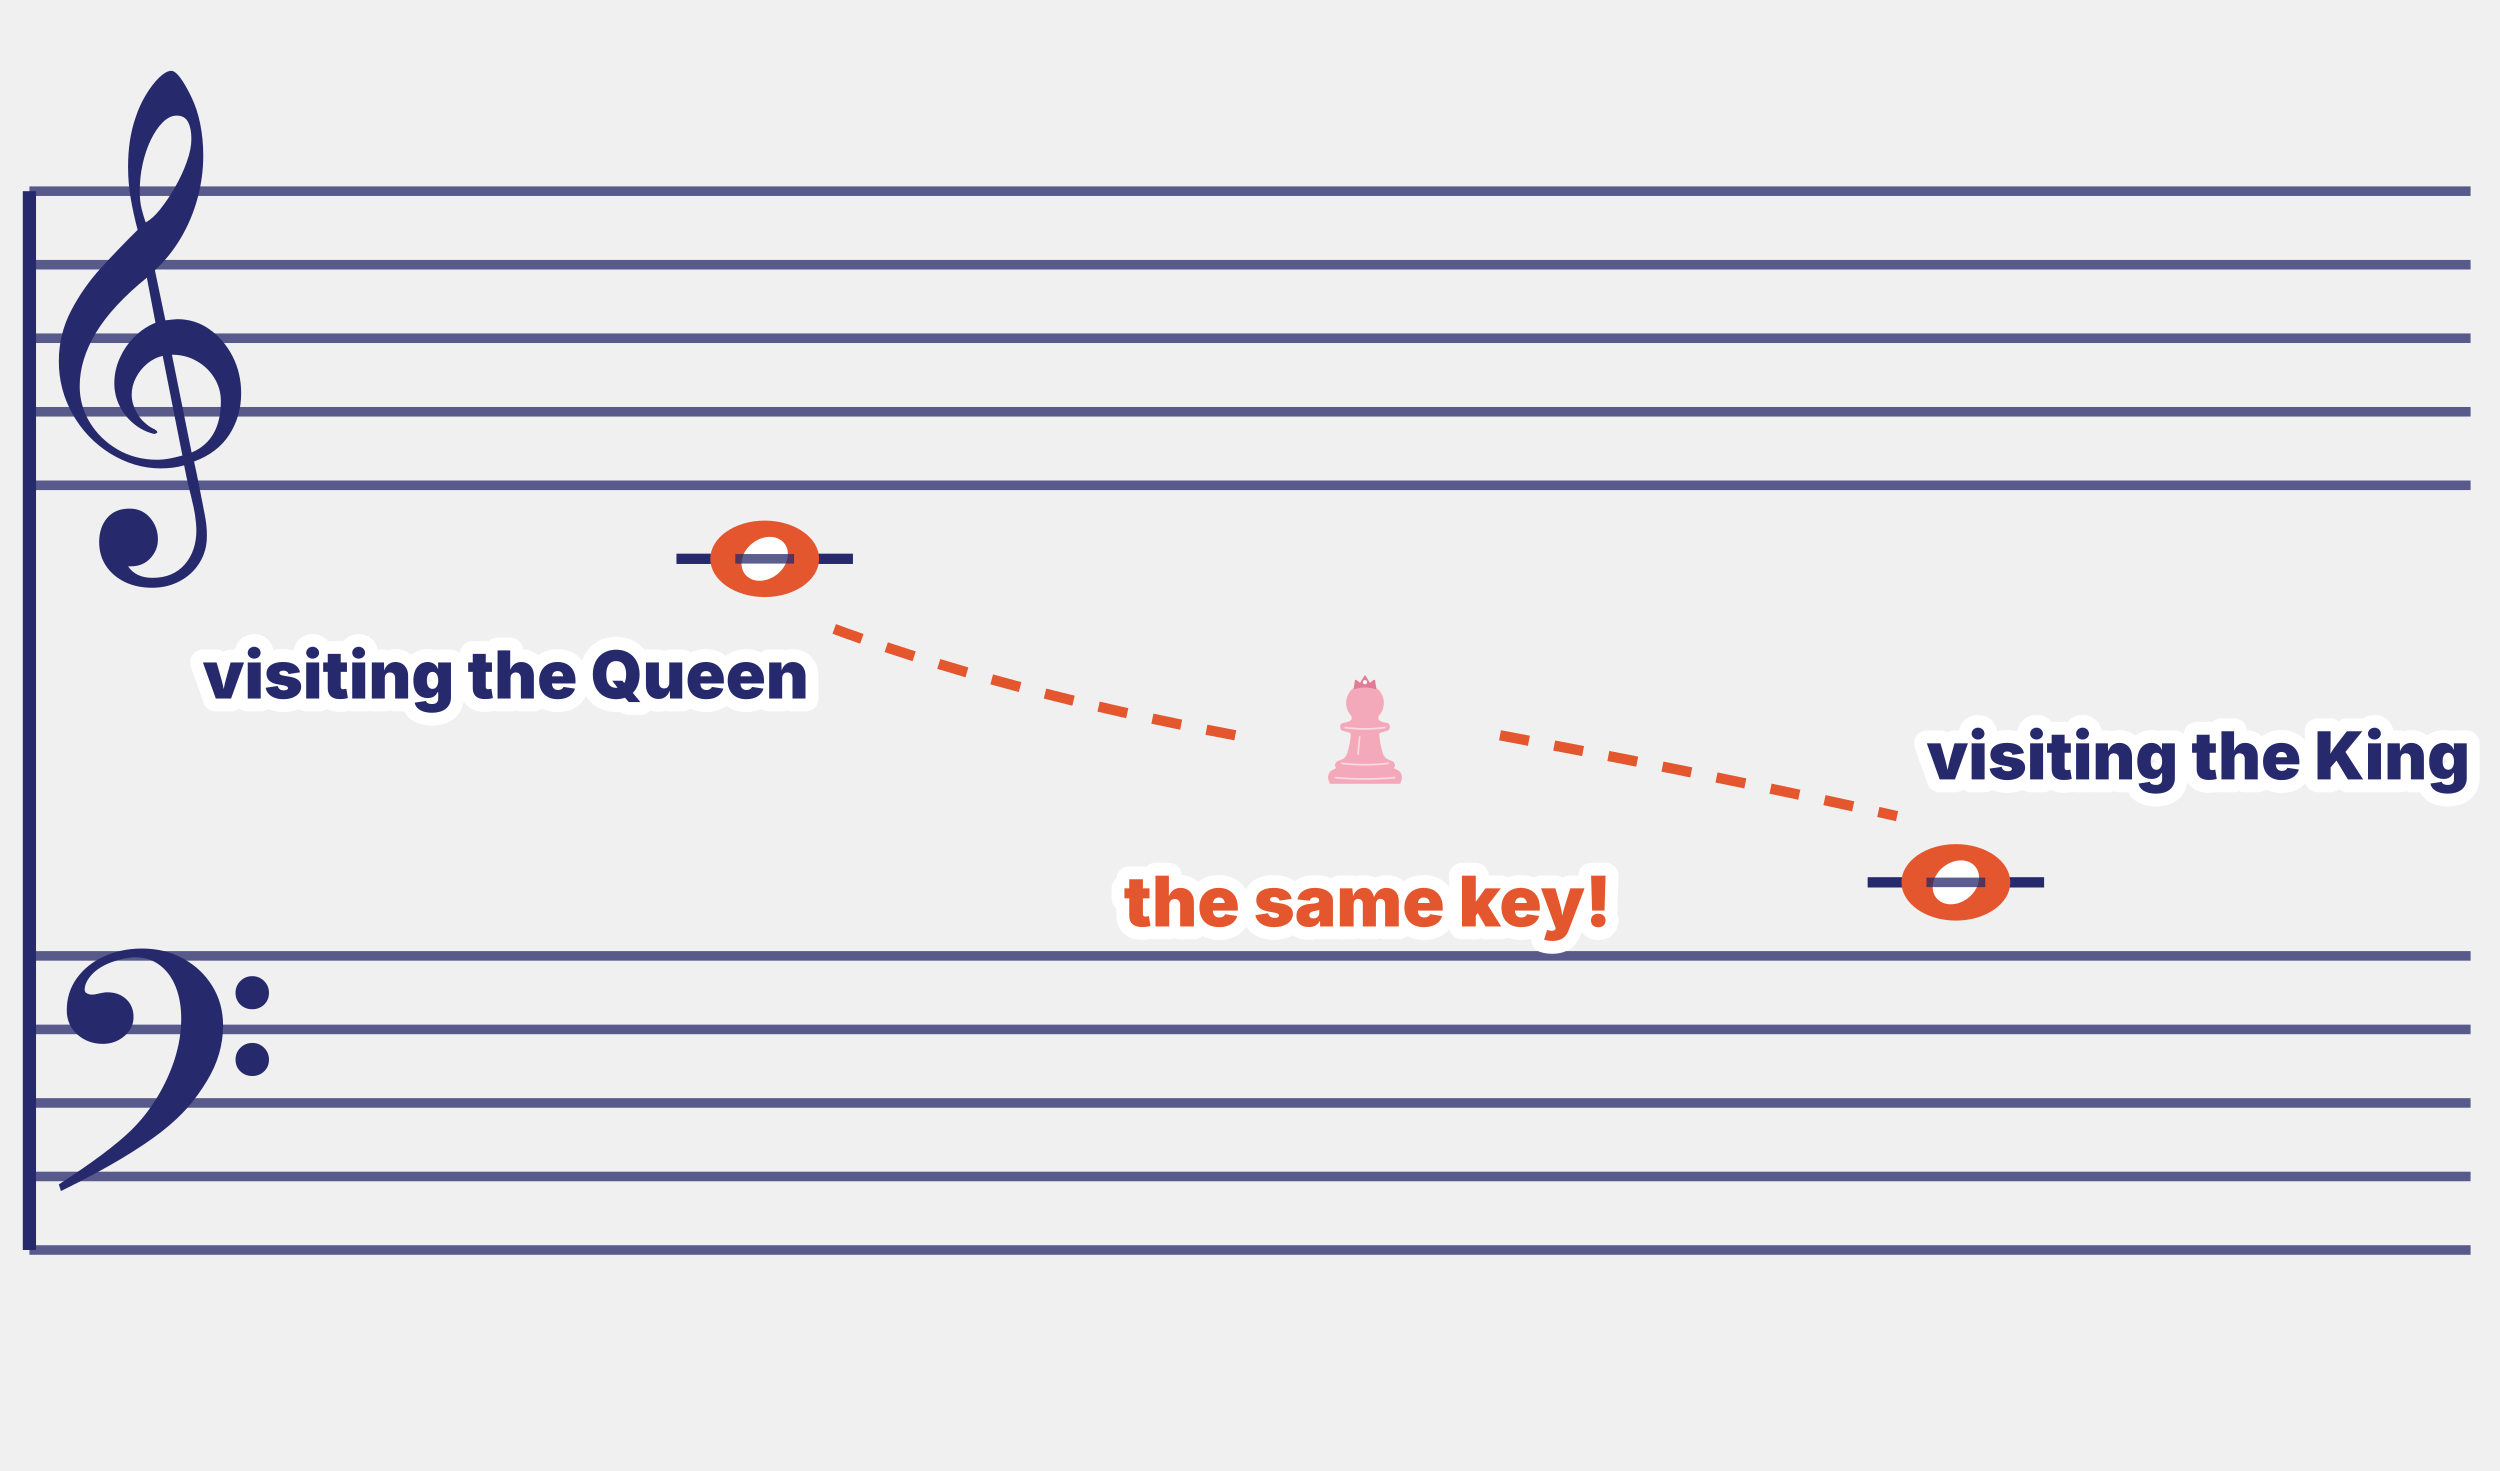
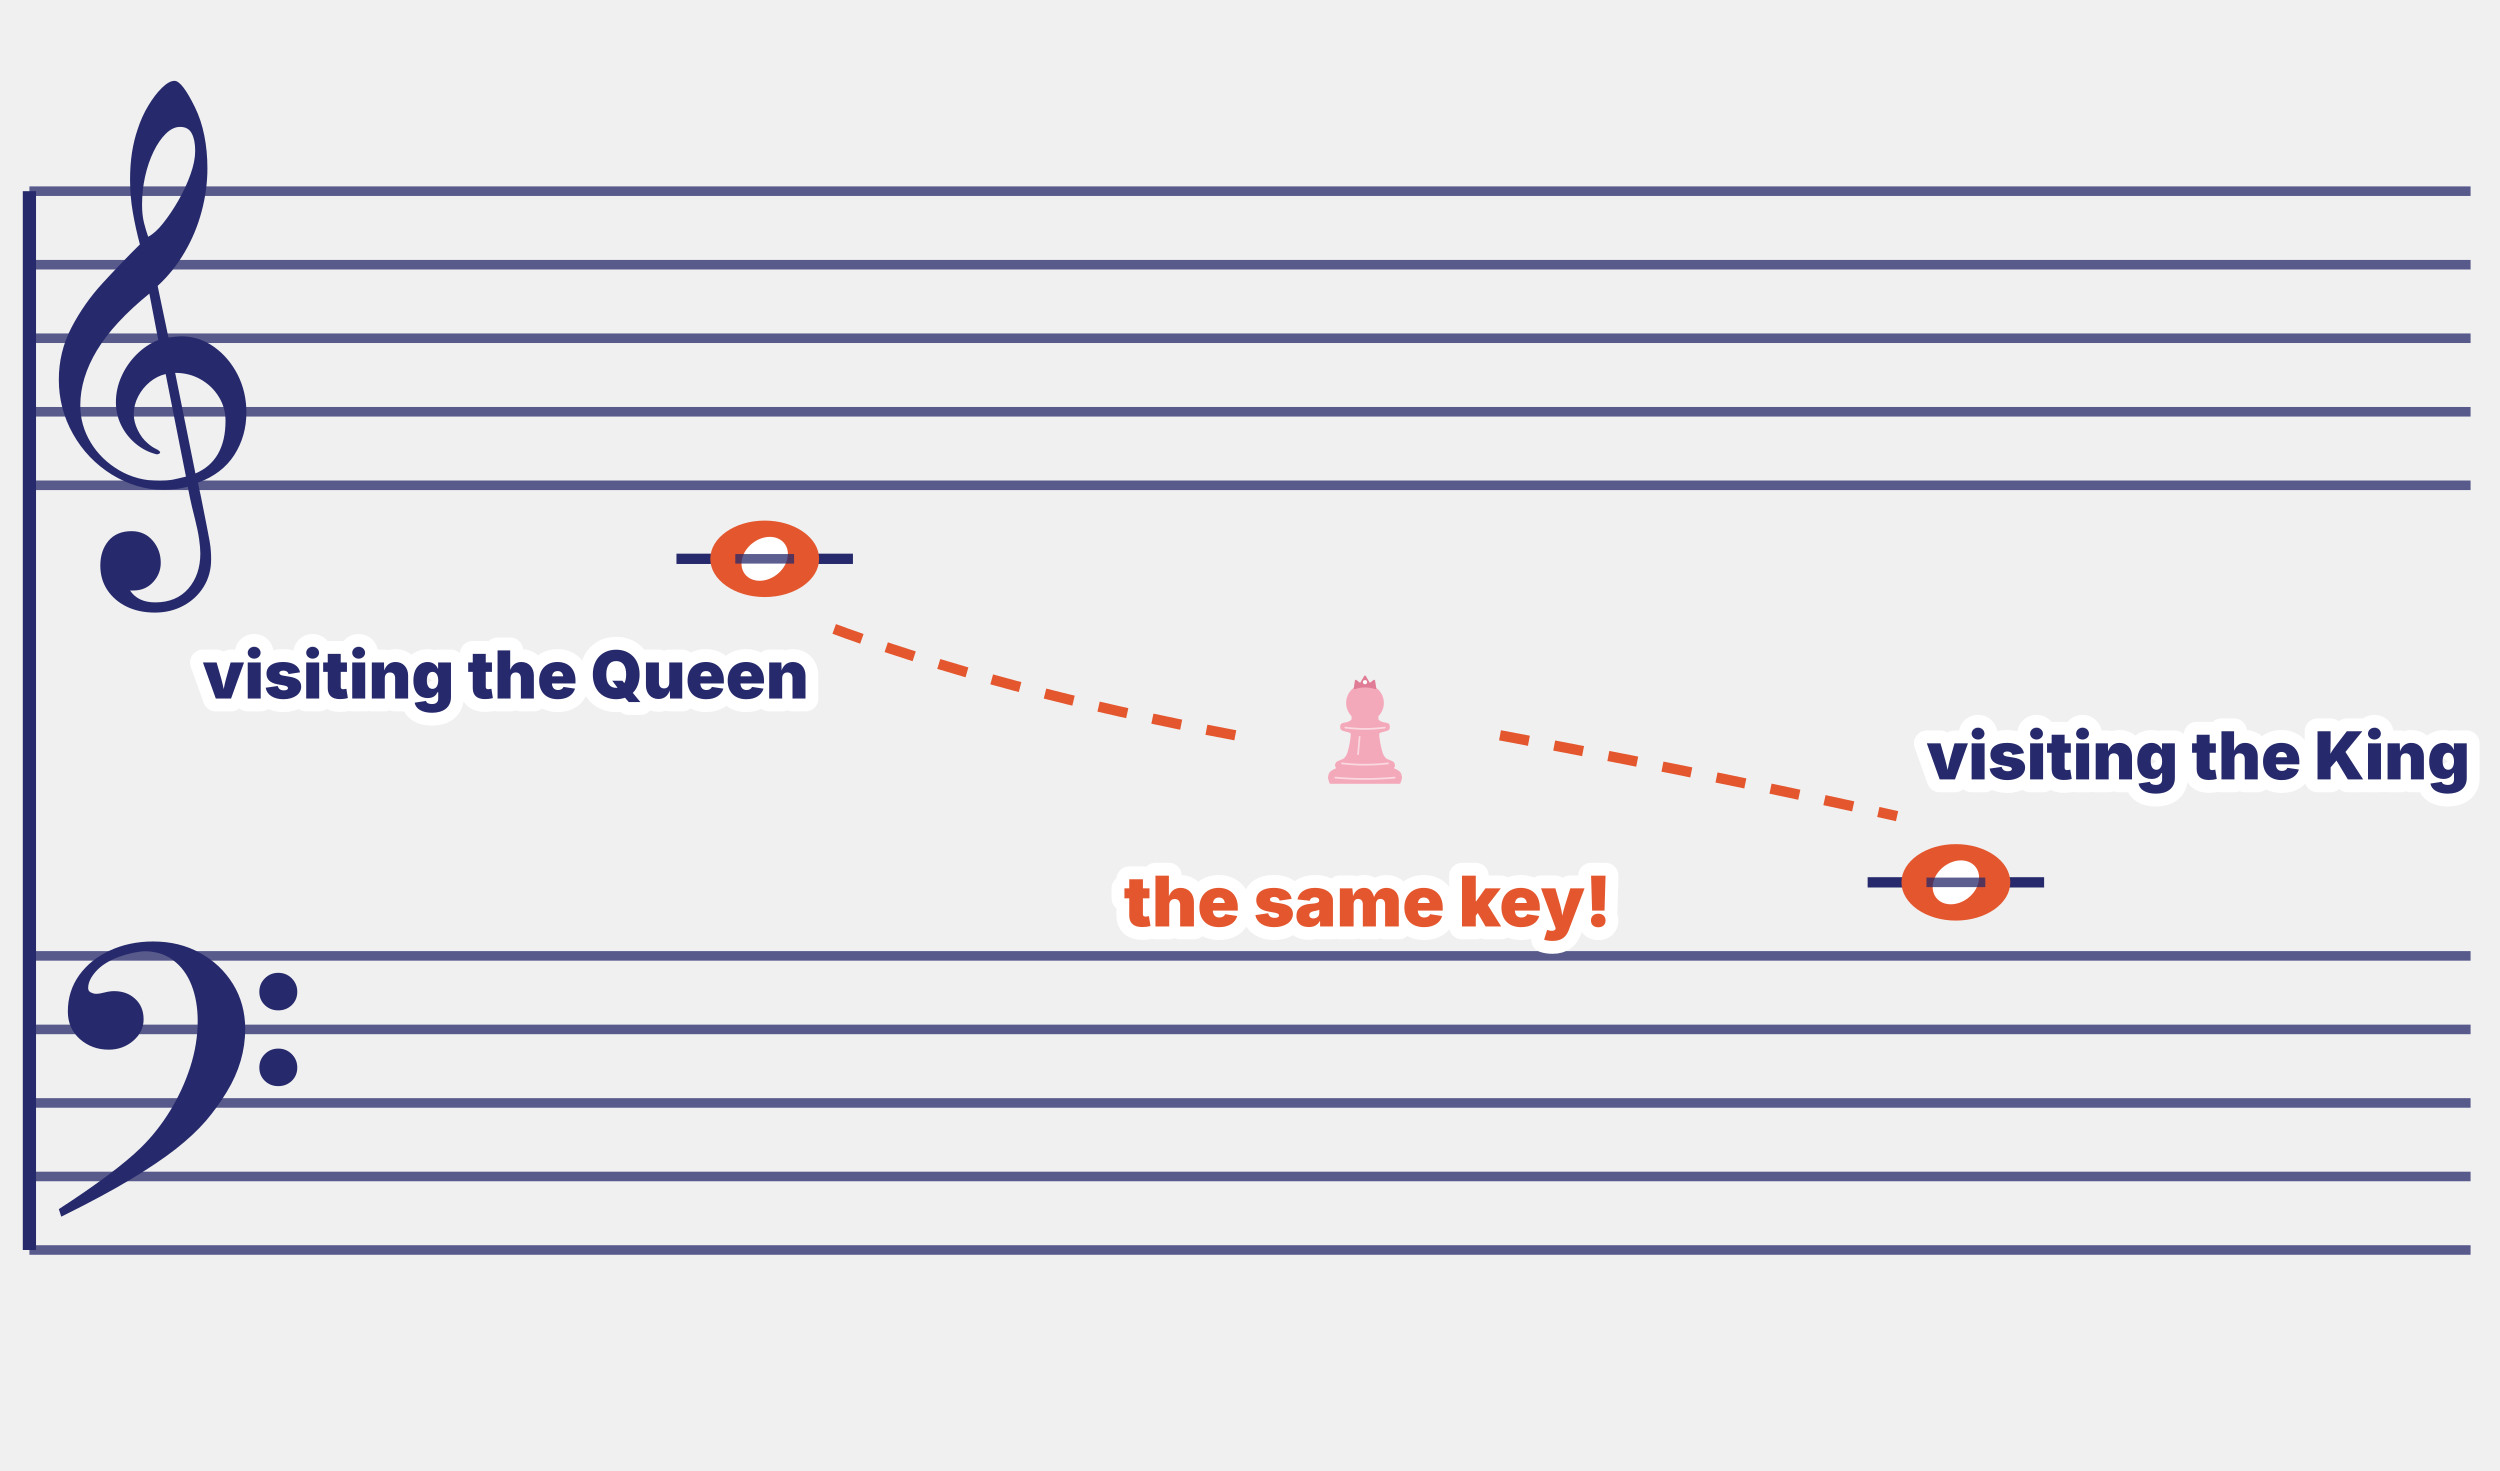
<svg xmlns="http://www.w3.org/2000/svg" viewBox="0 34 340 200" width="680" height="400">
  <line x1="4" x2="336" y1="100" y2="100" stroke="#26296b" stroke-opacity="0.75" stroke-width="1.3" />
  <line x1="4" x2="336" y1="90" y2="90" stroke="#26296b" stroke-opacity="0.75" stroke-width="1.3" />
  <line x1="4" x2="336" y1="80" y2="80" stroke="#26296b" stroke-opacity="0.75" stroke-width="1.3" />
  <line x1="4" x2="336" y1="70" y2="70" stroke="#26296b" stroke-opacity="0.75" stroke-width="1.3" />
  <line x1="4" x2="336" y1="60" y2="60" stroke="#26296b" stroke-opacity="0.75" stroke-width="1.3" />
  <line x1="4" x2="336" y1="204" y2="204" stroke="#26296b" stroke-opacity="0.75" stroke-width="1.3" />
  <line x1="4" x2="336" y1="194" y2="194" stroke="#26296b" stroke-opacity="0.75" stroke-width="1.3" />
  <line x1="4" x2="336" y1="184" y2="184" stroke="#26296b" stroke-opacity="0.75" stroke-width="1.3" />
  <line x1="4" x2="336" y1="174" y2="174" stroke="#26296b" stroke-opacity="0.75" stroke-width="1.3" />
  <line x1="4" x2="336" y1="164" y2="164" stroke="#26296b" stroke-opacity="0.75" stroke-width="1.3" />
  <line x1="4" x2="4" y1="60" y2="204" stroke="#26296b" stroke-width="1.8" />
-   <g transform="translate(5.970588 97.77941) scale(1.014706)" style="visibility: visible;">
+   <g transform="translate(5.912353 100.6926) scale(1.043824)" style="visibility: visible;">
    <text x="0" y="0" font-size="40" fill="#26296b" style="font-family: &quot;Noto Music&quot;, &quot;Apple Symbols&quot;, &quot;Segoe UI Symbol&quot;, serif;">𝄞</text>
  </g>
-   <g transform="translate(5.935484 200.1613) scale(1.032258)" style="visibility: visible;">
+   <g transform="translate(5.657419 204.2065) scale(1.17129)" style="visibility: visible;">
    <text x="0" y="0" font-size="40" fill="#26296b" style="font-family: &quot;Noto Music&quot;, &quot;Apple Symbols&quot;, &quot;Segoe UI Symbol&quot;, serif;">𝄢</text>
  </g>
  <g>
    <line x1="92" x2="116" y1="110" y2="110" stroke="#26296b" stroke-width="1.4" />
    <ellipse cx="104" cy="110" rx="7.4" ry="5.2" fill="#e4572e" />
    <ellipse cx="104" cy="110" rx="3.4" ry="2.7" transform="rotate(-38 104 110)" fill="#fff" />
    <line x1="100" x2="108" y1="110" y2="110" stroke="#26296b" stroke-opacity="0.75" stroke-width="1.3" />
  </g>
  <g>
    <line x1="254" x2="278" y1="154" y2="154" stroke="#26296b" stroke-width="1.4" />
    <ellipse cx="266" cy="154" rx="7.4" ry="5.2" fill="#e4572e" />
    <ellipse cx="266" cy="154" rx="3.4" ry="2.7" transform="rotate(-38 266 154)" fill="#fff" />
    <line x1="262" x2="270" y1="154" y2="154" stroke="#26296b" stroke-opacity="0.75" stroke-width="1.3" />
  </g>
  <g style="font-family: Inter, &quot;Apple SD Gothic Neo&quot;, &quot;Noto Sans KR&quot;, sans-serif; paint-order: stroke; stroke: rgb(255, 255, 255); stroke-width: 3.5; stroke-linejoin: round;">
    <path d="M168 134 Q136 128 112 119" fill="none" stroke="#e4572e" stroke-width="1.4" stroke-dasharray="4 3.5" />
    <path d="M204 134 Q236 140 258 145" fill="none" stroke="#e4572e" stroke-width="1.4" stroke-dasharray="4 3.5" />
    <text x="110" y="129" font-size="9" font-weight="900" fill="#26296b" text-anchor="end">visiting the Queen</text>
    <text x="262" y="140" font-size="9" font-weight="900" fill="#26296b" text-anchor="start">visiting the King</text>
    <text x="186" y="160" font-size="9.5" font-weight="900" fill="#e4572e" text-anchor="middle">the same key!</text>
  </g>
  <g transform="translate(172 116) scale(0.62)">
    <defs>
      <pattern id="penh8" width="3.2" height="3.2" patternUnits="userSpaceOnUse" patternTransform="rotate(40)">
        <rect width="3.2" height="3.2" fill="#fffdf7" />
        <line x1="0" y1="0" x2="0" y2="3.2" stroke="#26296b" stroke-width="1.15" />
      </pattern>
    </defs>
    <g transform="translate(22 39.5) scale(0.4222)">
      <g fill="#f4a9bb" stroke="#f4a9bb" stroke-width="0.8" stroke-linejoin="round">
        <path d="M-18 0 L18 0 C18.08 -0.23 18.37 -0.87 18.5 -1.4 C18.63 -1.93 18.88 -2.53 18.8 -3.2 C18.72 -3.87 18.47 -4.8 18 -5.4 C17.53 -6 16.57 -6.43 16 -6.8 C15.43 -7.17 14.73 -7.23 14.6 -7.6 C14.47 -7.97 15.2 -8.5 15.2 -9 C15.2 -9.5 15.03 -10.17 14.6 -10.6 C14.17 -11.03 13.27 -11.27 12.6 -11.6 C11.93 -11.93 11.2 -12.03 10.6 -12.6 C10 -13.17 9.45 -13.93 9 -15 C8.55 -16.07 8.2 -17.67 7.9 -19 C7.6 -20.33 7.32 -21.83 7.2 -23 C7.08 -24.17 6.8 -25.33 7.2 -26 C7.6 -26.67 8.8 -26.7 9.6 -27 C10.4 -27.3 11.52 -27.43 12 -27.8 C12.48 -28.17 12.52 -28.73 12.5 -29.2 C12.48 -29.67 12.52 -30.23 11.9 -30.6 C11.28 -30.97 9.65 -31.07 8.8 -31.4 C7.95 -31.73 7.17 -32.1 6.8 -32.6 C6.43 -33.1 6.63 -34.1 6.6 -34.4 L-6.6 -34.4 C-6.63 -34.1 -6.43 -33.1 -6.8 -32.6 C-7.17 -32.1 -7.95 -31.73 -8.8 -31.4 C-9.65 -31.07 -11.28 -30.97 -11.9 -30.6 C-12.52 -30.23 -12.48 -29.67 -12.5 -29.2 C-12.52 -28.73 -12.48 -28.17 -12 -27.8 C-11.52 -27.43 -10.4 -27.3 -9.6 -27 C-8.8 -26.7 -7.6 -26.67 -7.2 -26 C-6.8 -25.33 -7.08 -24.17 -7.2 -23 C-7.32 -21.83 -7.6 -20.33 -7.9 -19 C-8.2 -17.67 -8.55 -16.07 -9 -15 C-9.45 -13.93 -10 -13.17 -10.6 -12.6 C-11.2 -12.03 -11.93 -11.93 -12.6 -11.6 C-13.27 -11.27 -14.17 -11.03 -14.6 -10.6 C-15.03 -10.17 -15.2 -9.5 -15.2 -9 C-15.2 -8.5 -14.47 -7.97 -14.6 -7.6 C-14.73 -7.23 -15.43 -7.17 -16 -6.8 C-16.57 -6.43 -17.53 -6 -18 -5.4 C-18.47 -4.8 -18.72 -3.87 -18.8 -3.2 C-18.88 -2.53 -18.63 -1.93 -18.5 -1.4 C-18.37 -0.87 -18.08 -0.23 -18 0 Z" />
        <circle cx="0" cy="-41.6" r="9.4" />
      </g>
      <g fill="none" stroke="#fff" stroke-opacity="0.55" stroke-width="0.9" stroke-linecap="round">
        <path d="M-15.42 -2.8 Q0 -1.4 15.42 -2.8" />
        <path d="M-11.97 -10.2 Q0 -8.8 11.97 -10.2" />
        <path d="M-10.25 -28.8 Q0 -27.4 10.25 -28.8" />
        <path d="M-3.6 -15 L-2.8 -24" />
      </g>
      <path d="M-5.4 -49.2 L-4.8 -53.2 L-2.4 -51.4 L0 -55.4 L2.4 -51.4 L4.8 -53.2 L5.4 -49.2 Q0 -51 -5.4 -49.2 Z" fill="#e07c96" stroke="#e07c96" stroke-width="0.9" stroke-linejoin="round" />
      <circle cx="0" cy="-52.4" r="1.1" fill="#fff" />
    </g>
  </g>
</svg>
